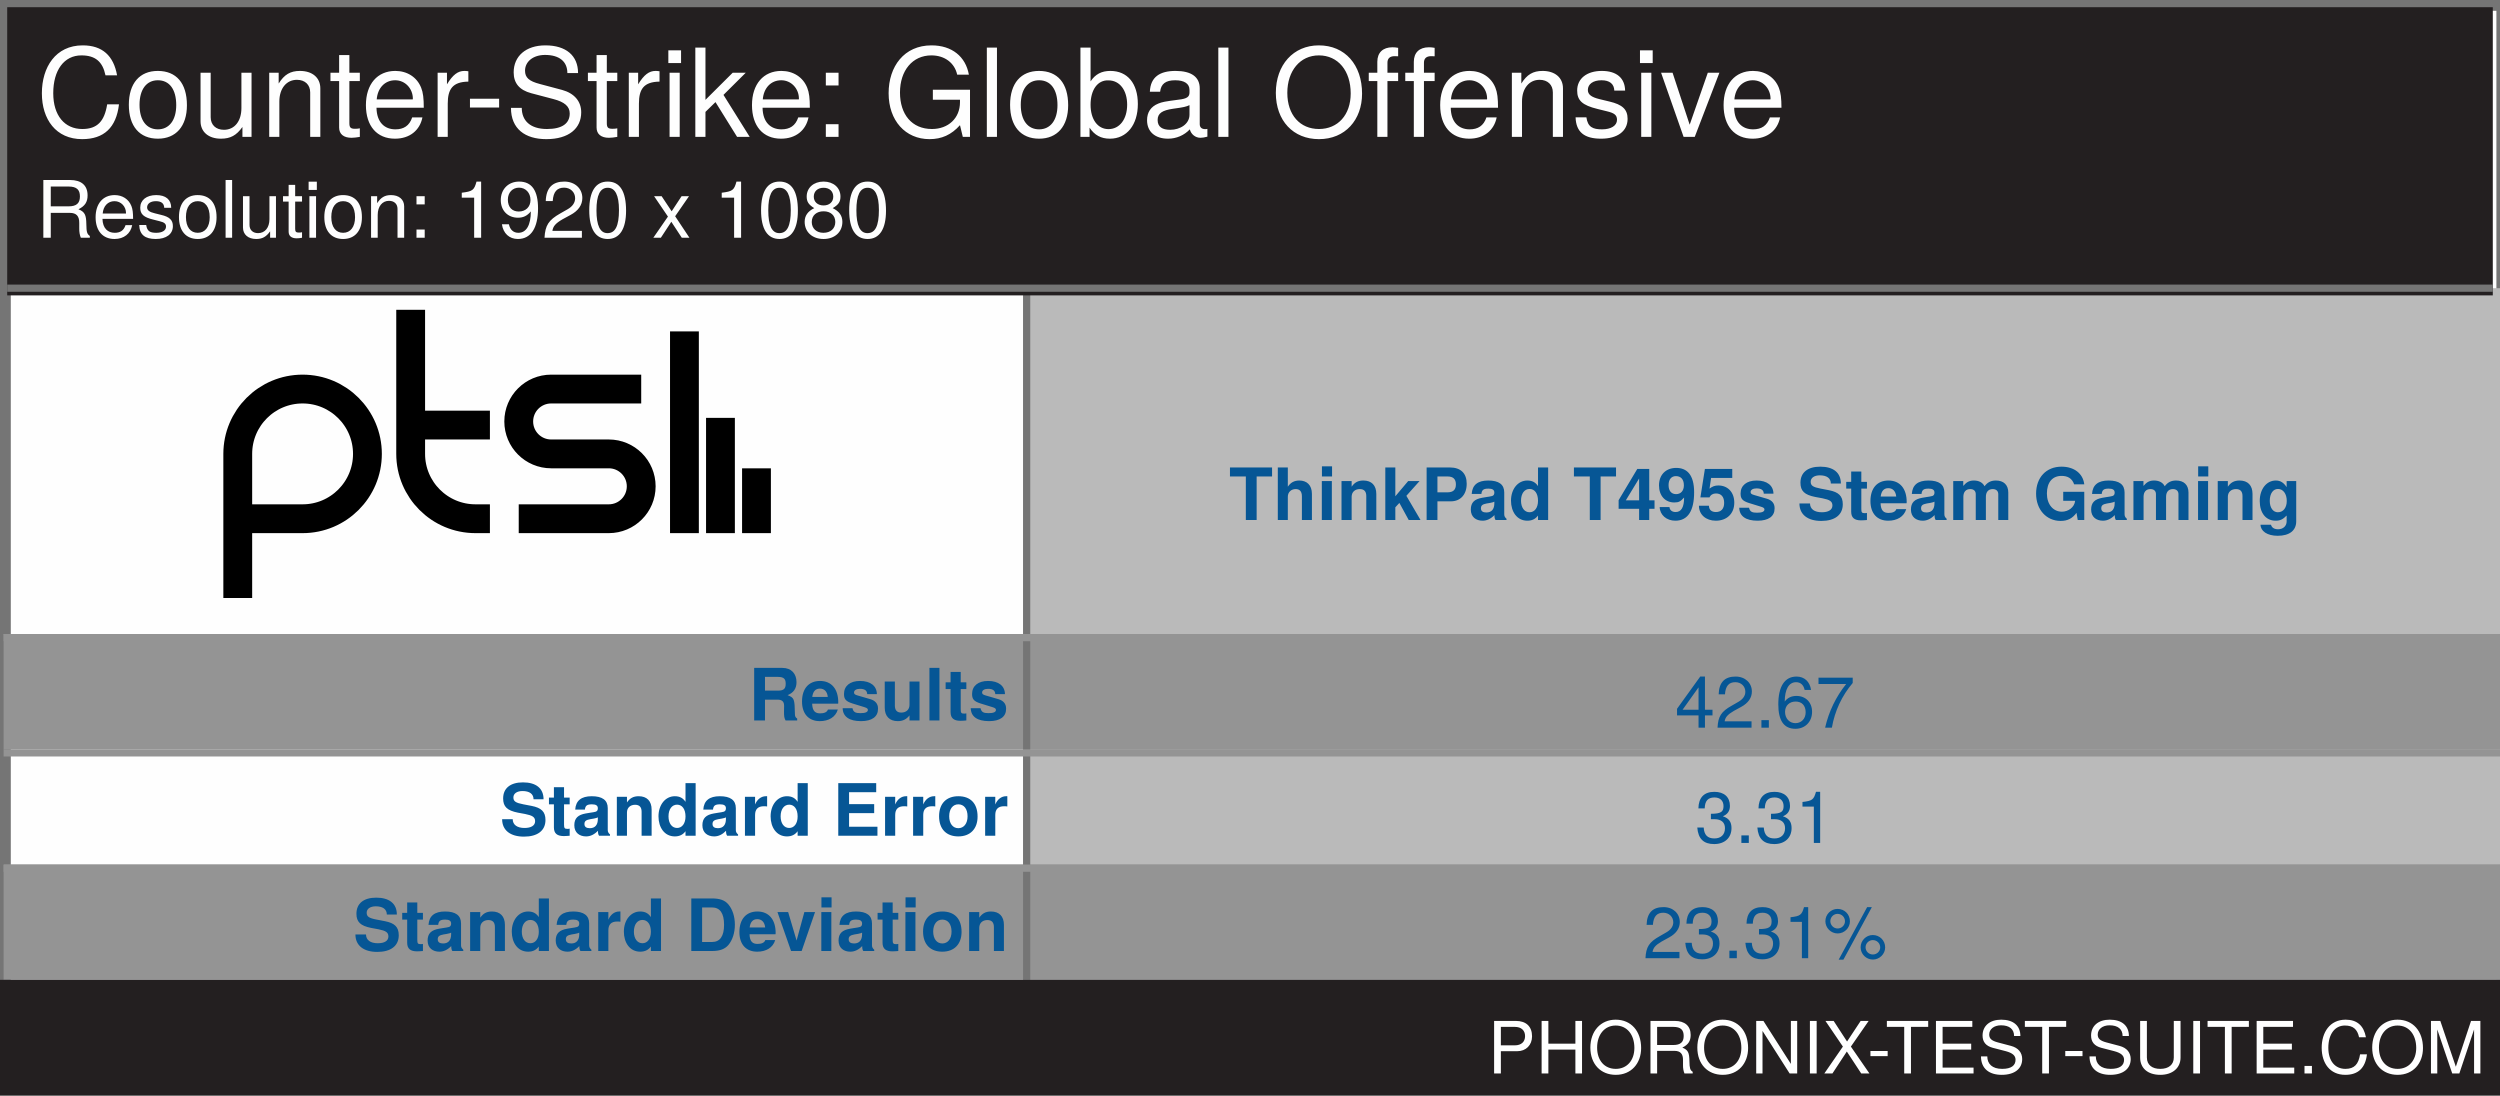
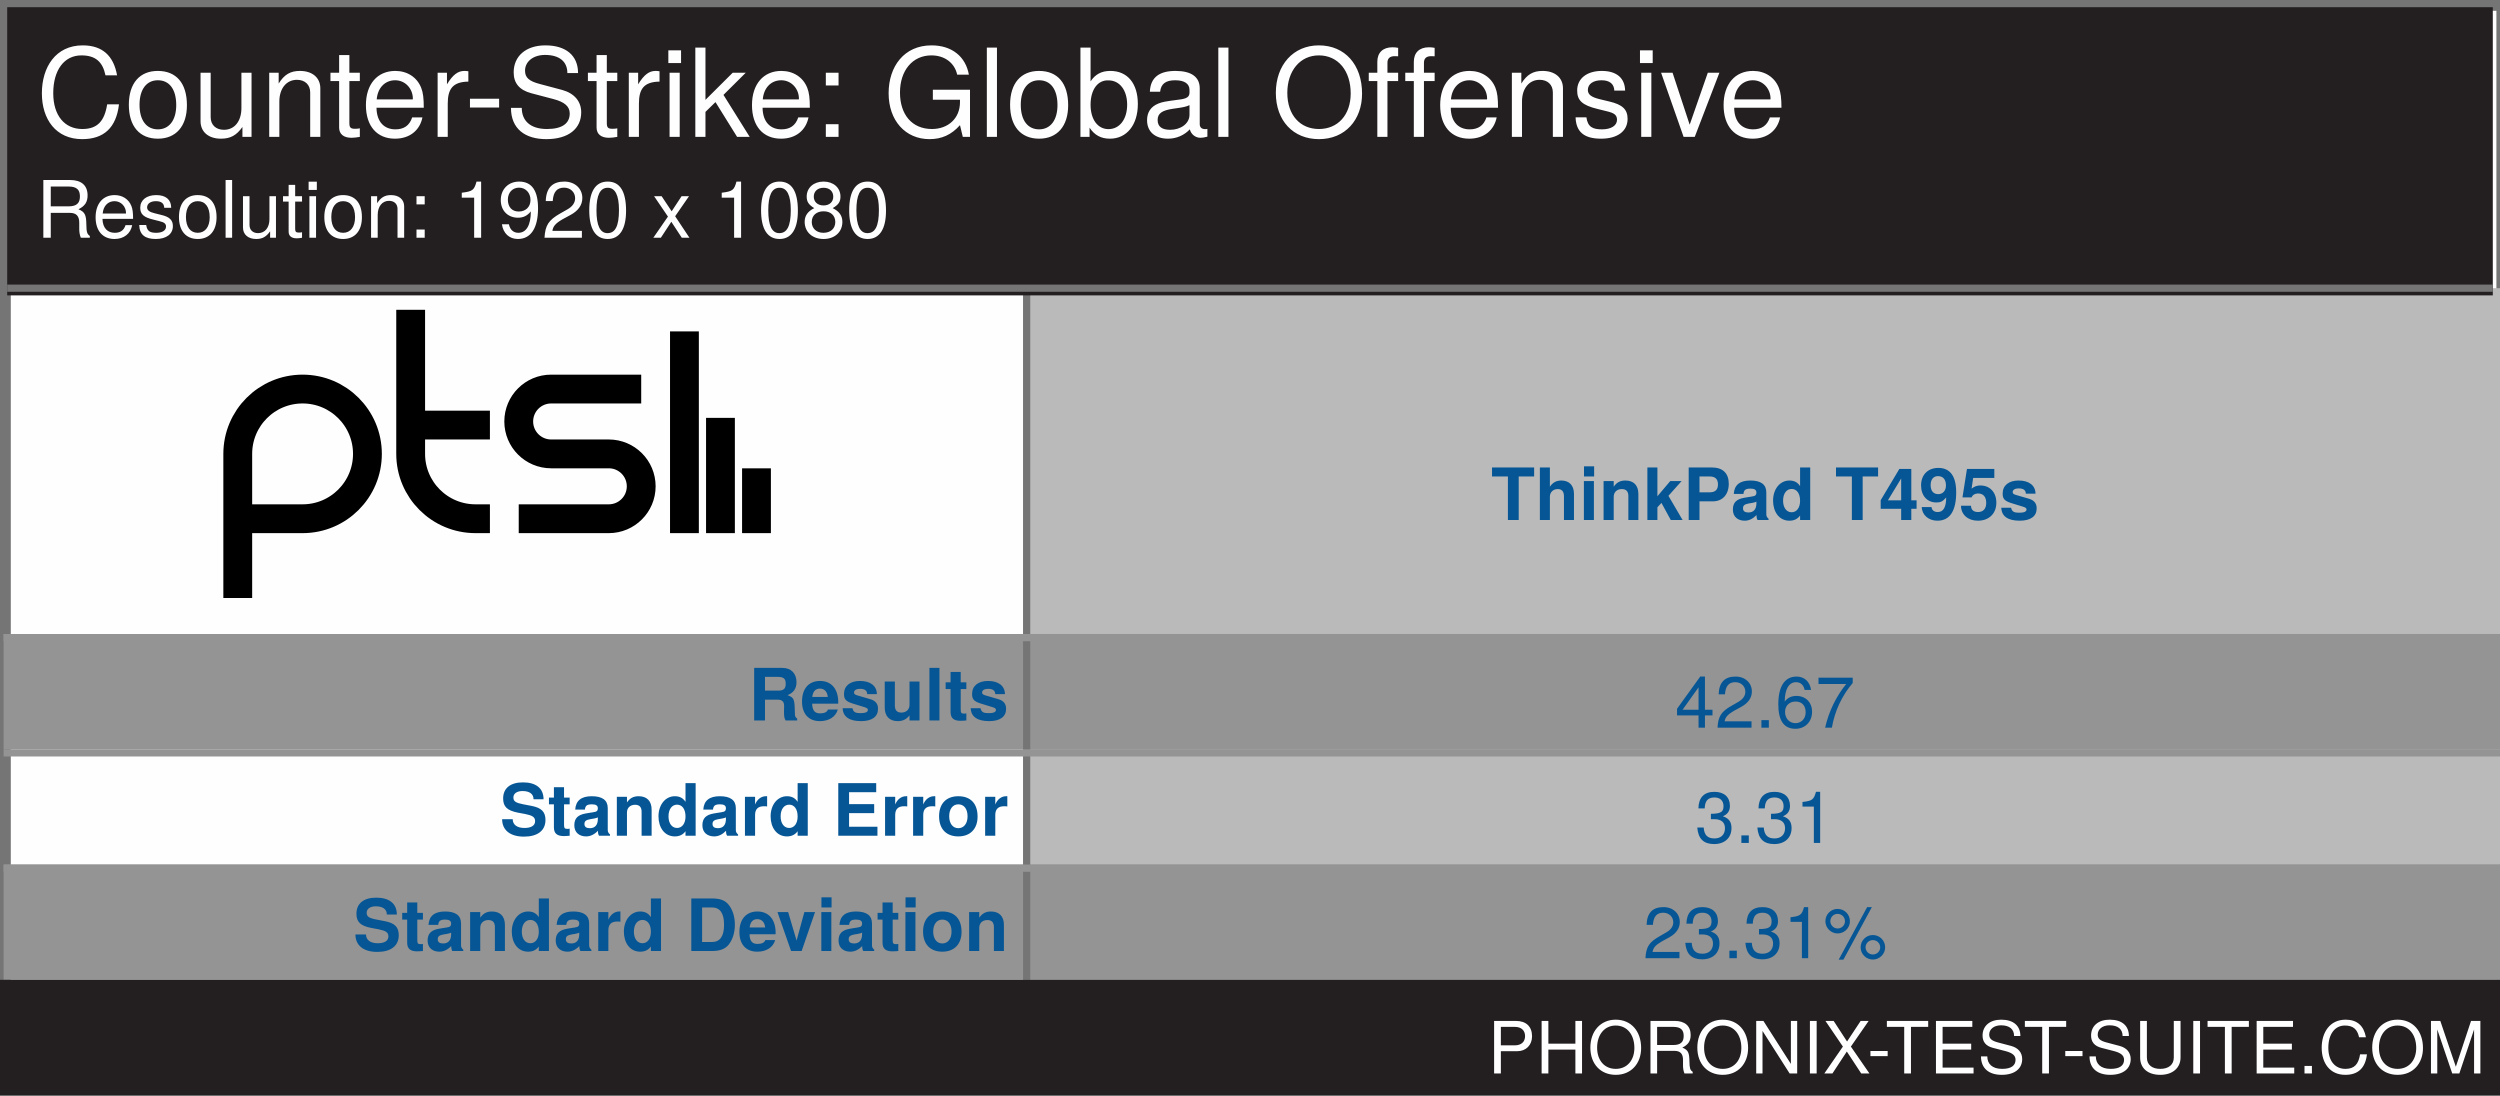
<svg xmlns="http://www.w3.org/2000/svg" xmlns:xlink="http://www.w3.org/1999/xlink" version="1.1" font-family="sans-serif, droid-sans, helvetica, verdana, tahoma" viewbox="0 0 347 152" width="347" height="152" preserveAspectRatio="xMinYMin meet">
  <rect x="0" y="0" width="347" height="152" fill="#FEFEFE" stroke="#757575" stroke-width="2" />
  <rect x="1" y="1" width="346" height="151" fill="#FEFEFE" stroke="#757575" stroke-width="1" />
  <path d="m74 22v9m-5-16v16m-5-28v28m-23-2h12.5c2.485 0 4.5-2.015 4.5-4.5s-2.015-4.5-4.5-4.5h-8c-2.485 0-4.5-2.015-4.5-4.5s2.015-4.5 4.5-4.5h12.5m-21 5h-11m11 13h-2c-4.971 0-9-4.029-9-9v-20m-24 40v-20c0-4.971 4.029-9 9-9 4.971 0 9 4.029 9 9s-4.029 9-9 9h-9" stroke="#000000" stroke-width="4" fill="none" transform="translate(31,43)" />
  <line x1="142" y1="88" x2="347" y2="88" stroke="#BABABA" stroke-width="96" stroke-dasharray="205,205" />
  <line x1="174" y1="88" x2="174" y2="136" stroke="#949494" stroke-width="347" stroke-dasharray="16,16" />
  <line x1="142" y1="88" x2="347" y2="88" stroke="#757575" stroke-width="96" stroke-dasharray="1,204" />
  <rect x="1" y="1" width="345" height="40" fill="#231f20" />
  <text x="5" y="19" font-size="17" fill="#FEFEFE" text-anchor="start">Counter-Strike: Global Offensive</text>
  <text x="5" y="33" font-size="11" fill="#FEFEFE" text-anchor="start">Resolution: 1920 x 1080</text>
  <line x1="1" y1="40" x2="346" y2="40" stroke="#757575" stroke-width="1" />
  <g font-size="10" font-weight="bold" fill="#065695" text-anchor="end">
    <text x="140" y="100">Results</text>
    <text x="140" y="116">Standard Error</text>
    <text x="140" y="132">Standard Deviation</text>
  </g>
  <g font-size="10" fill="#065695" font-weight="bold" text-anchor="middle" dominant-baseline="text-before-edge">
-     <text x="245" y="64">ThinkPad T495s Steam Gaming</text>
+     <text x="245" y="64">ThinkPad T495s</text>
  </g>
  <g fill="#BABABA" />
  <g text-anchor="middle" font-size="10" fill="#065695">
    <text x="245" y="101" xlink:title="STD Dev: 23.31%;  STD Error: 3.31">42.67</text>
    <text x="245" y="117">3.31</text>
    <text x="245" y="133">23.31%</text>
  </g>
  <line x1="174" y1="88" x2="174" y2="136" stroke="#949494" stroke-width="347" stroke-dasharray="1,15" />
  <rect x="0" y="136" width="347" height="16" fill="#231f20" />
  <a xlink:href="https://www.phoronix-test-suite.com/" xlink:show="new">
    <text x="345" y="149" font-size="10" fill="#FFFFFF" text-anchor="end" xlink:show="new">PHORONIX-TEST-SUITE.COM</text>
  </a>
</svg>
